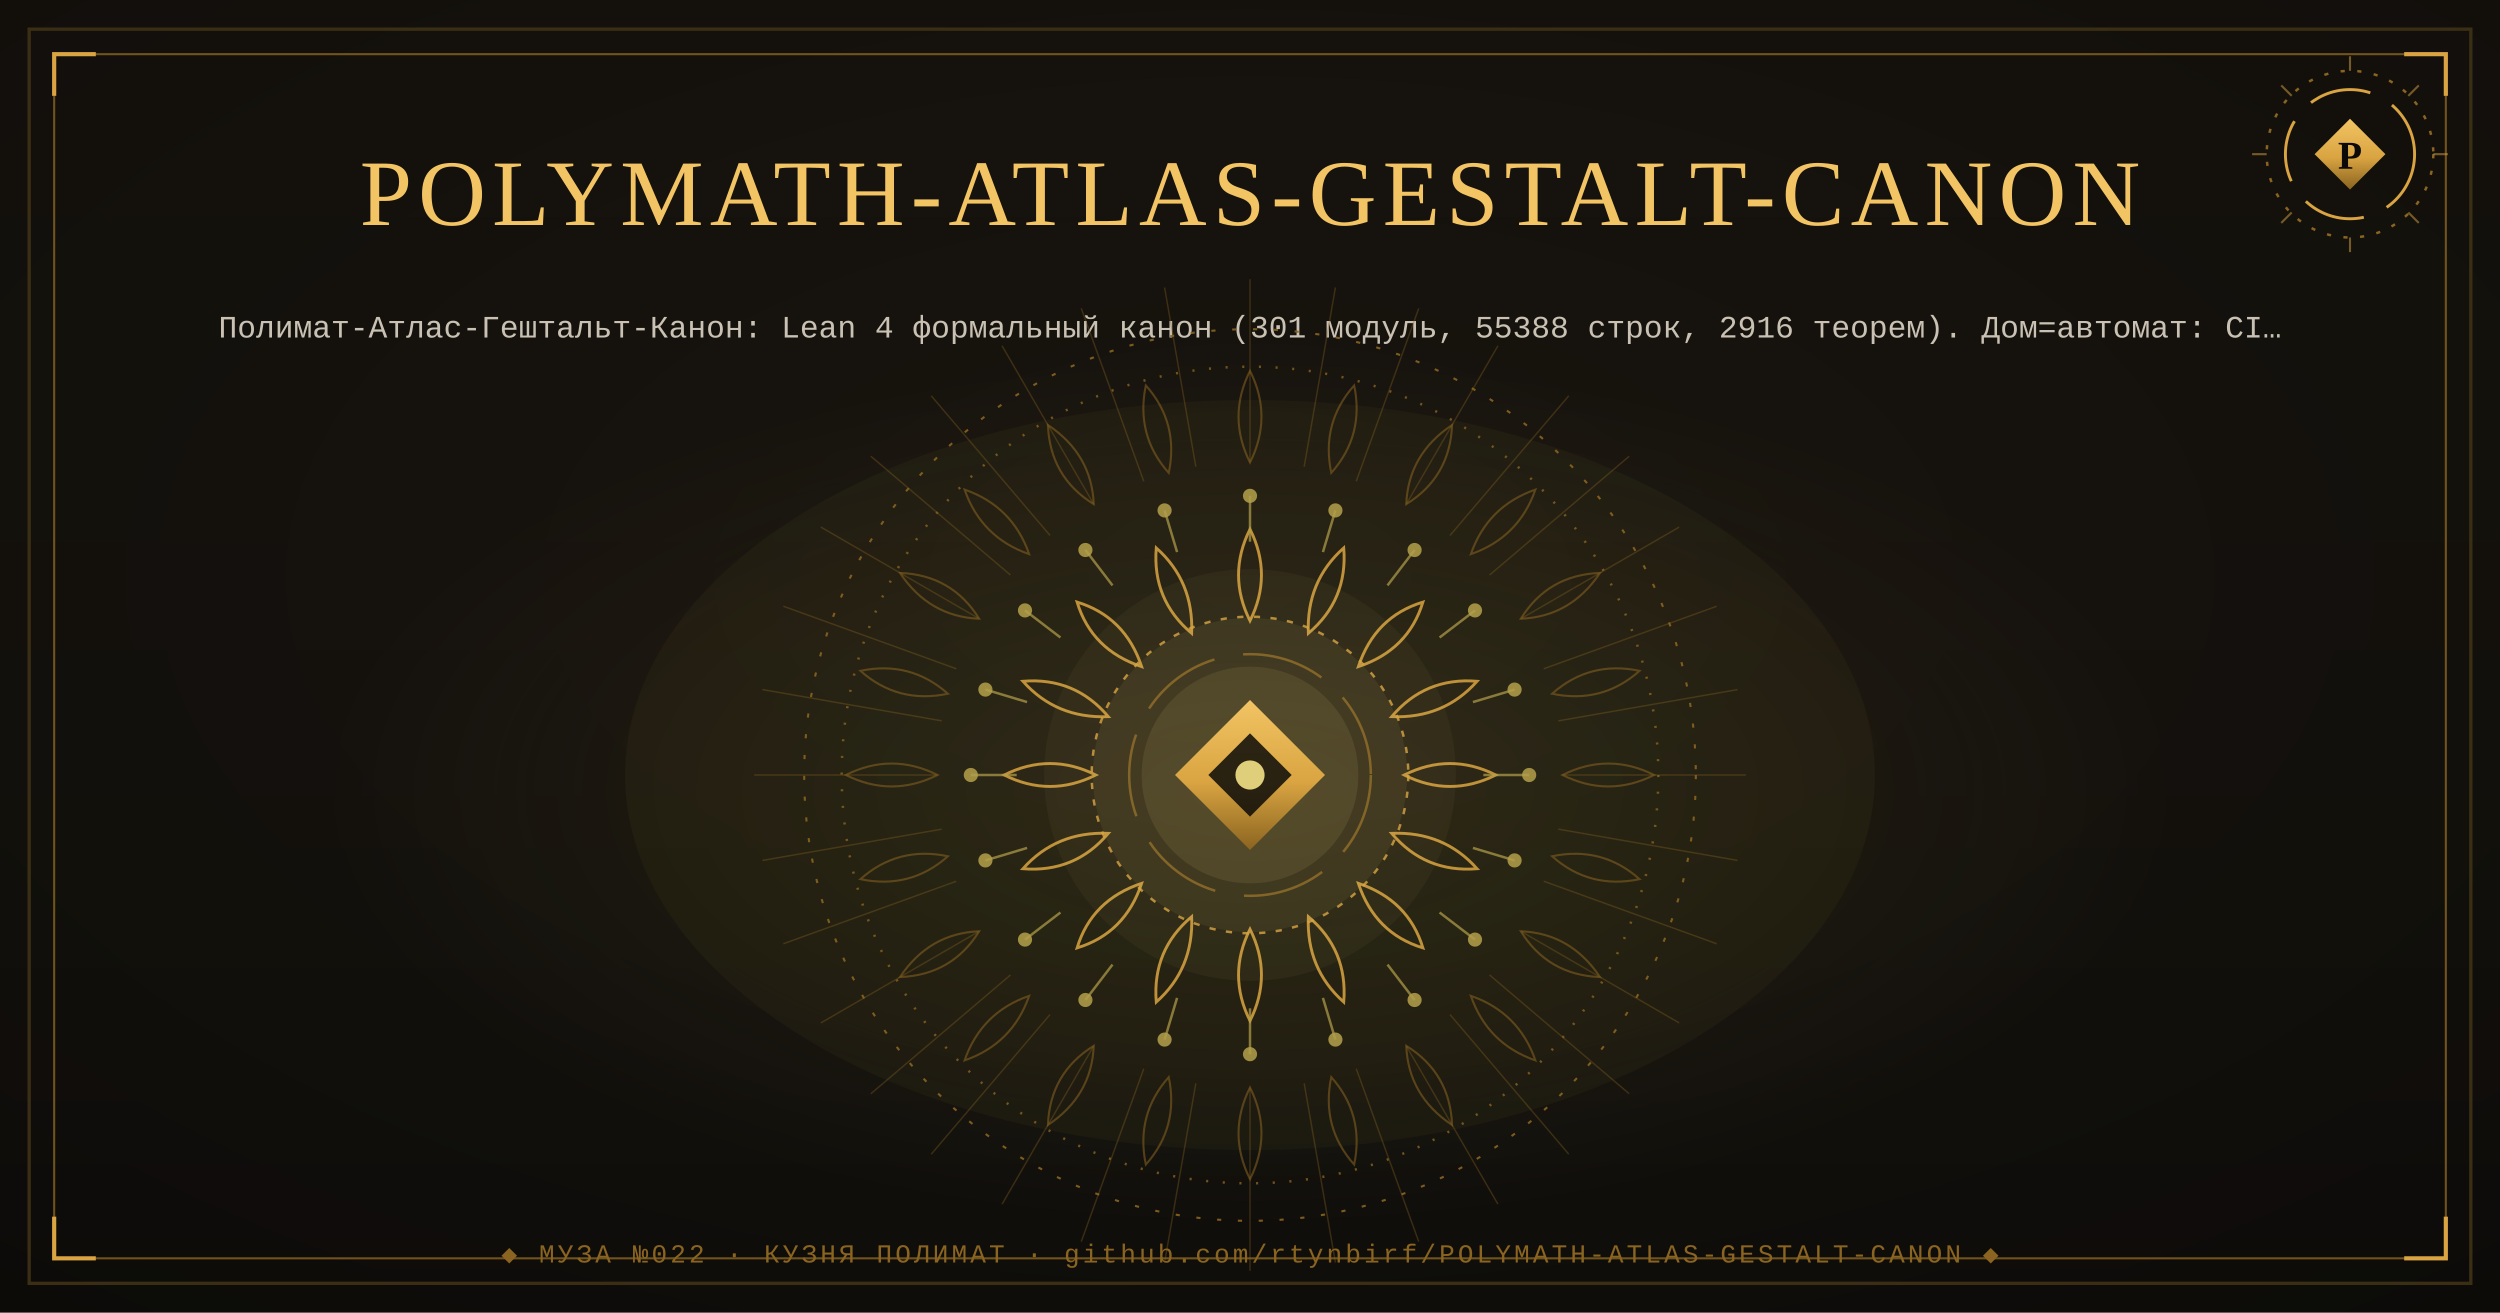
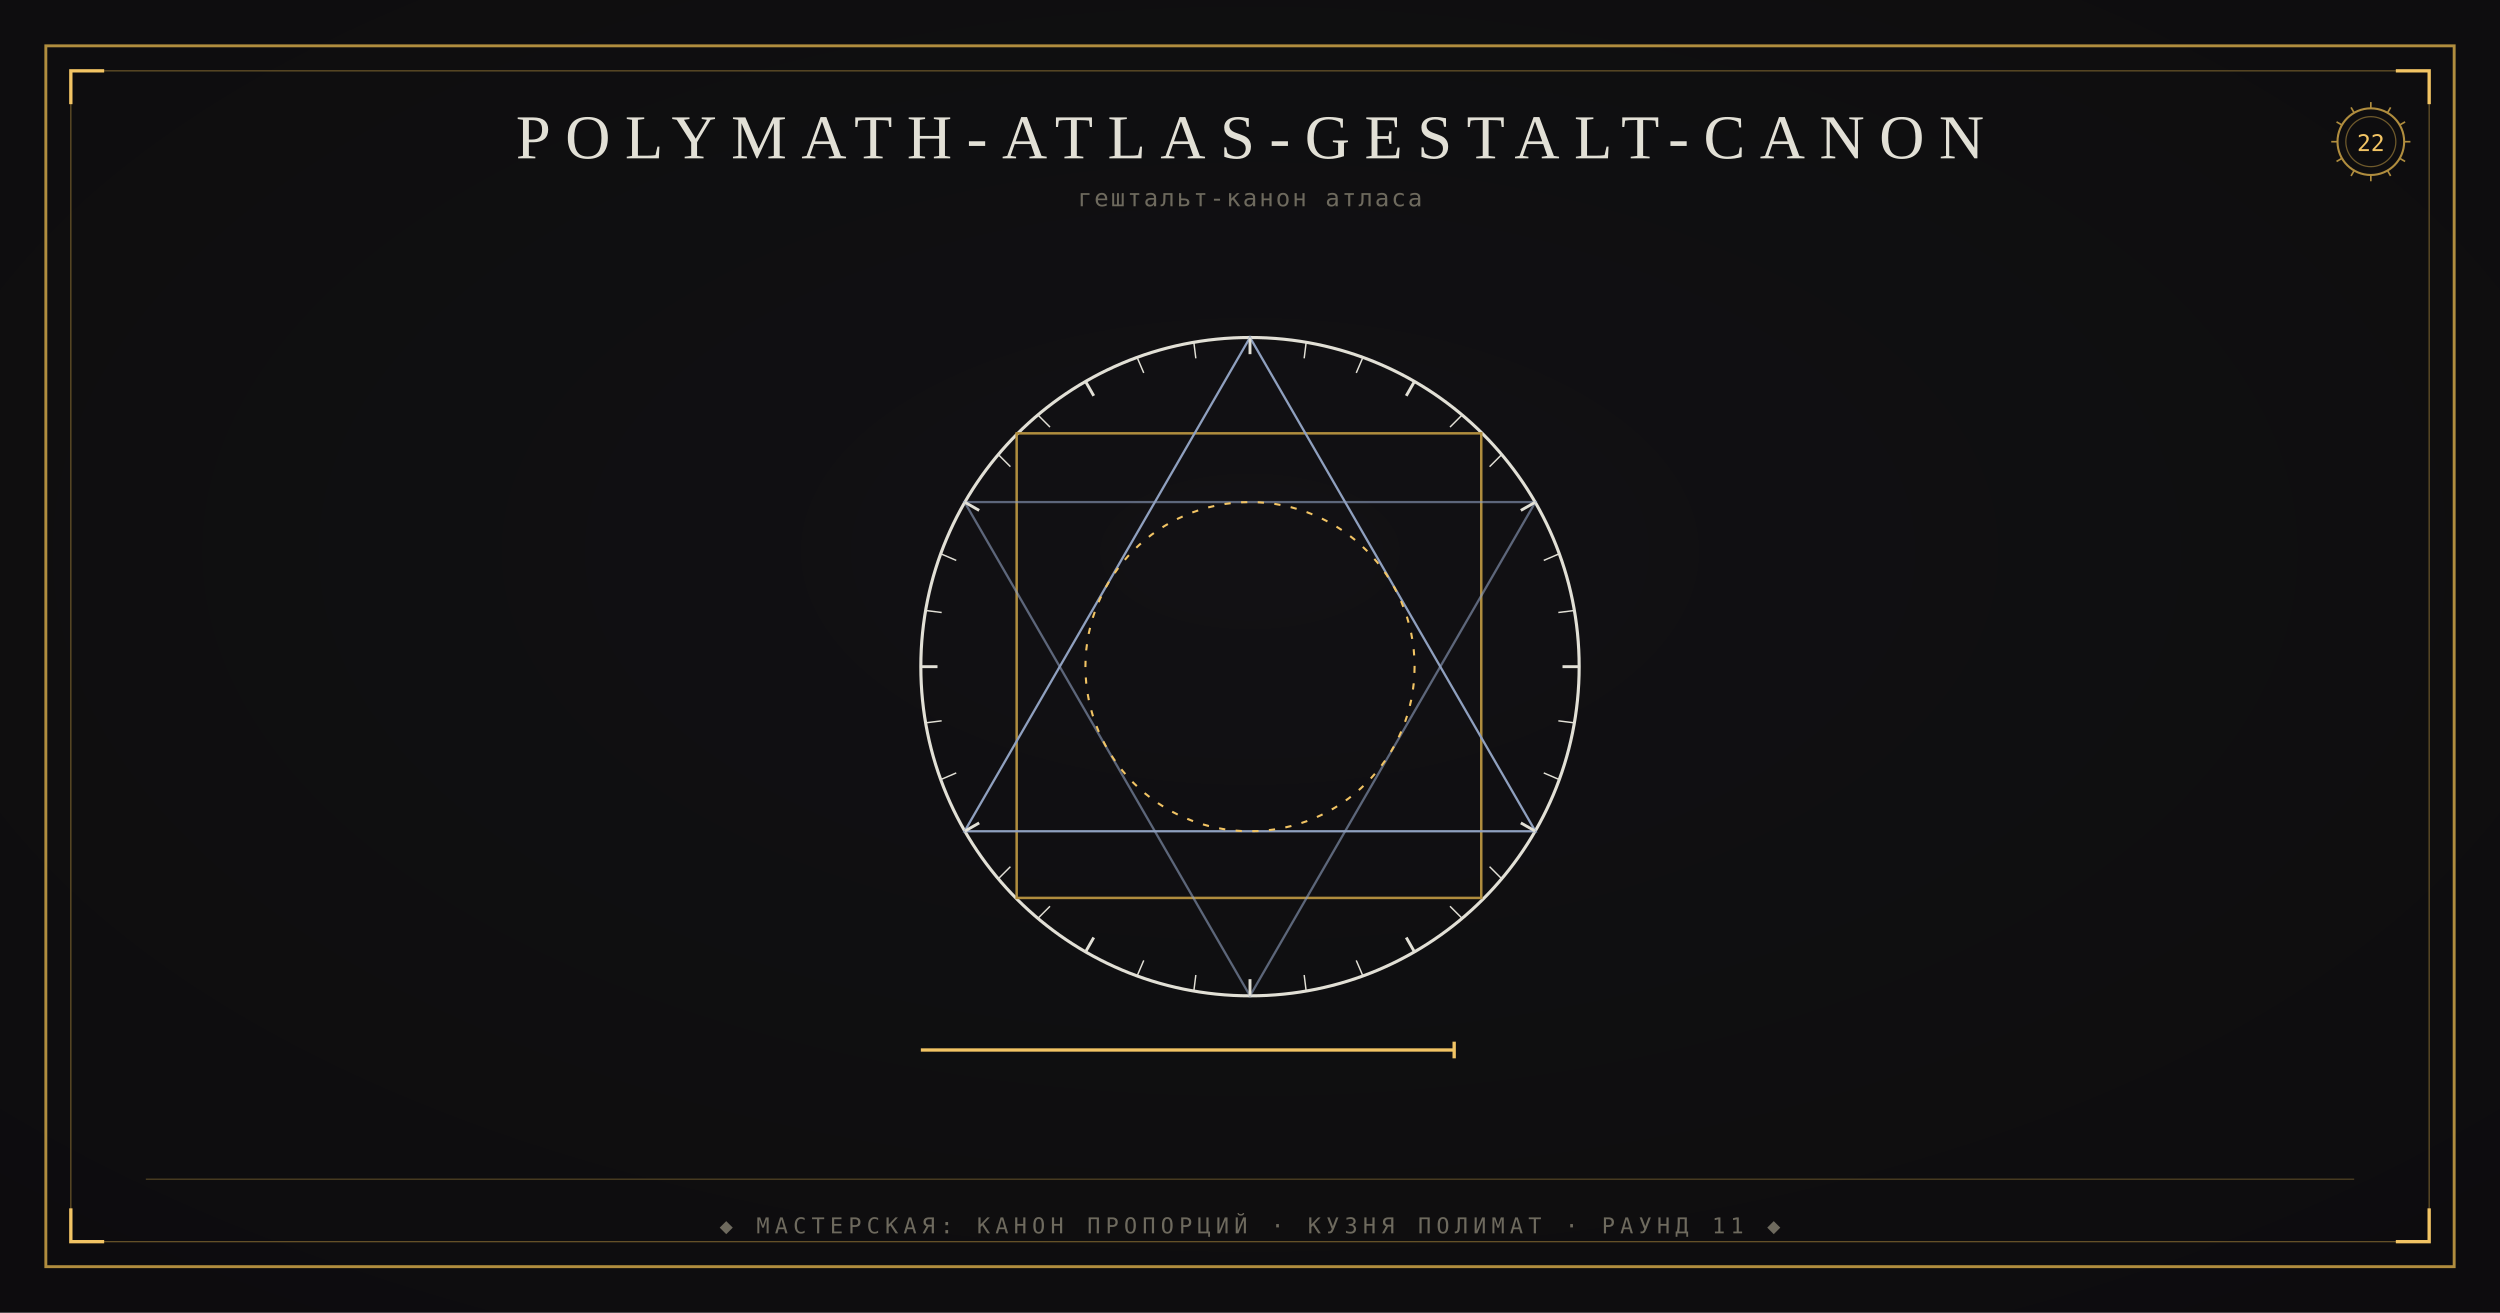
<svg xmlns="http://www.w3.org/2000/svg" viewBox="0 0 1200 630" width="1200" height="630">
-   <defs>
-     <linearGradient id="bg" x1="0" y1="0" x2="0" y2="1">
-       <stop offset="0" stop-color="#17120C" />
-       <stop offset="0.55" stop-color="#12100C" />
-       <stop offset="1" stop-color="#0B0A08" />
-     </linearGradient>
-     <linearGradient id="gGold" x1="0" y1="0" x2="0" y2="1">
-       <stop offset="0" stop-color="#F2C464" />
-       <stop offset="0.55" stop-color="#D9A441" />
-       <stop offset="1" stop-color="#8A6420" />
-     </linearGradient>
-     <linearGradient id="gGoldX" x1="0" y1="0" x2="1" y2="0">
-       <stop offset="0" stop-color="#8A6420" stop-opacity="0" />
-       <stop offset="0.5" stop-color="#F2C464" />
-       <stop offset="1" stop-color="#8A6420" stop-opacity="0" />
-     </linearGradient>
-     <radialGradient id="gVig" cx="0.5" cy="0.44" r="0.85">
-       <stop offset="0" stop-color="#1C1610" />
-       <stop offset="0.6" stop-color="#12100C" />
-       <stop offset="1" stop-color="#0B0A08" />
-     </radialGradient>
-     <radialGradient id="gMood" cx="0.5" cy="0.5" r="0.5">
-       <stop offset="0" stop-color="#B4A04A" stop-opacity="0.13" />
-       <stop offset="1" stop-color="#B4A04A" stop-opacity="0" />
-     </radialGradient>
-   </defs>
-   <rect width="1200" height="630" fill="url(#bg)" />
-   <rect width="1200" height="630" fill="url(#gVig)" opacity="0.6" />
-   <rect x="150" y="170" width="900" height="420" fill="url(#gMood)" />
-   <rect x="14" y="14" width="1172" height="602" fill="none" stroke="#3A2E14" stroke-width="1.6" />
-   <rect x="26" y="26" width="1148" height="578" fill="none" stroke="#8A6420" stroke-width="1" opacity="0.8" />
-   <path d="M 26 46 V 26 H 46" stroke="#D9A441" stroke-width="2" fill="none" />
-   <path d="M 1154 26 H 1174 V 46" stroke="#D9A441" stroke-width="2" fill="none" />
-   <path d="M 1174 584 V 604 H 1154" stroke="#D9A441" stroke-width="2" fill="none" />
-   <path d="M 46 604 H 26 V 584" stroke="#D9A441" stroke-width="2" fill="none" />
-   <text x="600" y="108" text-anchor="middle" font-family="Georgia, 'Times New Roman', serif" font-size="45" fill="#F2C464" letter-spacing="3">POLYMATH-ATLAS-GESTALT-CANON</text>
-   <line x1="240" y1="132" x2="960" y2="132" stroke="url(#gGoldX)" stroke-width="2" />
-   <text x="600" y="162" text-anchor="middle" font-family="'Courier New', monospace" font-size="15" fill="#C9C2B4">Полимат-Атлас-Гештальт-Канон: Lean 4 формальный канон (301 модуль, 55388 строк, 2916 теорем). Дом=автомат: CI…</text>
-   <ellipse cx="600" cy="372" rx="300" ry="180" fill="#B4A04A" opacity="0.05" />
-   <line x1="750" y1="372" x2="838" y2="372" stroke="#8A6420" stroke-width="0.7" opacity="0.35" />
-   <line x1="748" y1="398" x2="834" y2="413" stroke="#8A6420" stroke-width="0.7" opacity="0.35" />
-   <line x1="741" y1="423" x2="824" y2="453" stroke="#8A6420" stroke-width="0.7" opacity="0.35" />
-   <line x1="730" y1="447" x2="806" y2="491" stroke="#8A6420" stroke-width="0.7" opacity="0.35" />
-   <line x1="715" y1="468" x2="782" y2="525" stroke="#8A6420" stroke-width="0.7" opacity="0.35" />
-   <line x1="696" y1="487" x2="753" y2="554" stroke="#8A6420" stroke-width="0.7" opacity="0.35" />
-   <line x1="675" y1="502" x2="719" y2="578" stroke="#8A6420" stroke-width="0.7" opacity="0.35" />
-   <line x1="651" y1="513" x2="681" y2="596" stroke="#8A6420" stroke-width="0.7" opacity="0.35" />
-   <line x1="626" y1="520" x2="641" y2="606" stroke="#8A6420" stroke-width="0.7" opacity="0.35" />
-   <line x1="600" y1="522" x2="600" y2="610" stroke="#8A6420" stroke-width="0.7" opacity="0.35" />
-   <line x1="574" y1="520" x2="559" y2="606" stroke="#8A6420" stroke-width="0.7" opacity="0.35" />
-   <line x1="549" y1="513" x2="519" y2="596" stroke="#8A6420" stroke-width="0.7" opacity="0.35" />
-   <line x1="525" y1="502" x2="481" y2="578" stroke="#8A6420" stroke-width="0.7" opacity="0.35" />
-   <line x1="504" y1="487" x2="447" y2="554" stroke="#8A6420" stroke-width="0.7" opacity="0.35" />
-   <line x1="485" y1="468" x2="418" y2="525" stroke="#8A6420" stroke-width="0.7" opacity="0.35" />
-   <line x1="470" y1="447" x2="394" y2="491" stroke="#8A6420" stroke-width="0.7" opacity="0.35" />
-   <line x1="459" y1="423" x2="376" y2="453" stroke="#8A6420" stroke-width="0.7" opacity="0.35" />
-   <line x1="452" y1="398" x2="366" y2="413" stroke="#8A6420" stroke-width="0.7" opacity="0.35" />
-   <line x1="450" y1="372" x2="362" y2="372" stroke="#8A6420" stroke-width="0.7" opacity="0.35" />
-   <line x1="452" y1="346" x2="366" y2="331" stroke="#8A6420" stroke-width="0.7" opacity="0.35" />
-   <line x1="459" y1="321" x2="376" y2="291" stroke="#8A6420" stroke-width="0.7" opacity="0.35" />
-   <line x1="470" y1="297" x2="394" y2="253" stroke="#8A6420" stroke-width="0.7" opacity="0.35" />
-   <line x1="485" y1="276" x2="418" y2="219" stroke="#8A6420" stroke-width="0.7" opacity="0.35" />
-   <line x1="504" y1="257" x2="447" y2="190" stroke="#8A6420" stroke-width="0.7" opacity="0.35" />
-   <line x1="525" y1="242" x2="481" y2="166" stroke="#8A6420" stroke-width="0.7" opacity="0.35" />
-   <line x1="549" y1="231" x2="519" y2="148" stroke="#8A6420" stroke-width="0.7" opacity="0.35" />
-   <line x1="574" y1="224" x2="559" y2="138" stroke="#8A6420" stroke-width="0.7" opacity="0.35" />
-   <line x1="600" y1="222" x2="600" y2="134" stroke="#8A6420" stroke-width="0.7" opacity="0.35" />
-   <line x1="626" y1="224" x2="641" y2="138" stroke="#8A6420" stroke-width="0.7" opacity="0.35" />
-   <line x1="651" y1="231" x2="681" y2="148" stroke="#8A6420" stroke-width="0.7" opacity="0.35" />
-   <line x1="675" y1="242" x2="719" y2="166" stroke="#8A6420" stroke-width="0.7" opacity="0.35" />
-   <line x1="696" y1="257" x2="753" y2="190" stroke="#8A6420" stroke-width="0.7" opacity="0.35" />
-   <line x1="715" y1="276" x2="782" y2="219" stroke="#8A6420" stroke-width="0.7" opacity="0.35" />
-   <line x1="730" y1="297" x2="806" y2="253" stroke="#8A6420" stroke-width="0.7" opacity="0.35" />
-   <line x1="741" y1="321" x2="824" y2="291" stroke="#8A6420" stroke-width="0.7" opacity="0.35" />
-   <line x1="748" y1="346" x2="834" y2="331" stroke="#8A6420" stroke-width="0.7" opacity="0.35" />
-   <g opacity="0.9">
-     <circle cx="600" cy="372" r="214" fill="none" stroke="#8A6420" stroke-width="1" stroke-dasharray="2 8" />
-     <animateTransform attributeName="transform" type="rotate" from="0 600 372" to="360 600 372" dur="120s" repeatCount="indefinite" />
+   <rect width="1200" height="630" fill="#0B0A0C" />
+   <radialGradient id="vig22" cx="0.5" cy="0.42" r="0.95">
+     <stop offset="0" stop-color="#131215" />
+     <stop offset="1" stop-color="#0B0A0C" />
+   </radialGradient>
+   <rect width="1200" height="630" fill="url(#vig22)" opacity="0.9" />
+   <rect x="22" y="22" width="1156" height="586" fill="none" stroke="#B08D3E" stroke-width="1.4" />
+   <rect x="34" y="34" width="1132" height="562" fill="none" stroke="#B08D3E" stroke-width="0.6" opacity="0.55" />
+   <path d="M 34 50 L 34 34 L 50 34" fill="none" stroke="#F2C464" stroke-width="1.6" />
+   <path d="M 1166 50 L 1166 34 L 1150 34" fill="none" stroke="#F2C464" stroke-width="1.6" />
+   <path d="M 34 580 L 34 596 L 50 596" fill="none" stroke="#F2C464" stroke-width="1.6" />
+   <path d="M 1166 580 L 1166 596 L 1150 596" fill="none" stroke="#F2C464" stroke-width="1.6" />
+   <text x="600.0" y="76" text-anchor="middle" font-family="Georgia, 'Times New Roman', serif" font-size="30" fill="#E2E0D6" letter-spacing="7">POLYMATH-ATLAS-GESTALT-CANON</text>
+   <text x="600.0" y="99" text-anchor="middle" font-family="'Cascadia Mono', ui-monospace, Consolas, monospace" font-size="11.5" fill="#6E6A5E" letter-spacing="1">гештальт-канон атласа</text>
+   <g transform="translate(1138,68)">
+     <circle r="16" fill="none" stroke="#B08D3E" stroke-width="1" />
+     <circle r="12" fill="none" stroke="#B08D3E" stroke-width="0.6" opacity="0.6" />
+     <text y="4.5" text-anchor="middle" font-family="'Cascadia Mono', ui-monospace, Consolas, monospace" font-size="11" fill="#F2C464">22</text>
+     <g stroke="#B08D3E" stroke-width="0.8">
+       <line x1="0" y1="-19" x2="0" y2="-16" transform="rotate(0)" />
+       <line x1="0" y1="-19" x2="0" y2="-16" transform="rotate(30)" />
+       <line x1="0" y1="-19" x2="0" y2="-16" transform="rotate(60)" />
+       <line x1="0" y1="-19" x2="0" y2="-16" transform="rotate(90)" />
+       <line x1="0" y1="-19" x2="0" y2="-16" transform="rotate(120)" />
+       <line x1="0" y1="-19" x2="0" y2="-16" transform="rotate(150)" />
+       <line x1="0" y1="-19" x2="0" y2="-16" transform="rotate(180)" />
+       <line x1="0" y1="-19" x2="0" y2="-16" transform="rotate(210)" />
+       <line x1="0" y1="-19" x2="0" y2="-16" transform="rotate(240)" />
+       <line x1="0" y1="-19" x2="0" y2="-16" transform="rotate(270)" />
+       <line x1="0" y1="-19" x2="0" y2="-16" transform="rotate(300)" />
+       <line x1="0" y1="-19" x2="0" y2="-16" transform="rotate(330)" />
+     </g>
  </g>
-   <g>
-     <path d="M 674 372 Q 696 383 718 372 Q 696 361 674 372 Z" fill="none" stroke="#D9A441" stroke-width="1.4" opacity="0.85" />
-     <path d="M 668 400 Q 684 419 709 417 Q 693 399 668 400 Z" fill="none" stroke="#D9A441" stroke-width="1.4" opacity="0.85" />
-     <path d="M 652 424 Q 660 448 683 455 Q 676 432 652 424 Z" fill="none" stroke="#D9A441" stroke-width="1.4" opacity="0.85" />
-     <path d="M 628 440 Q 627 465 645 481 Q 647 456 628 440 Z" fill="none" stroke="#D9A441" stroke-width="1.4" opacity="0.85" />
-     <path d="M 600 446 Q 589 468 600 490 Q 611 468 600 446 Z" fill="none" stroke="#D9A441" stroke-width="1.4" opacity="0.85" />
-     <path d="M 572 440 Q 553 456 555 481 Q 573 465 572 440 Z" fill="none" stroke="#D9A441" stroke-width="1.4" opacity="0.85" />
-     <path d="M 548 424 Q 524 432 517 455 Q 540 448 548 424 Z" fill="none" stroke="#D9A441" stroke-width="1.4" opacity="0.85" />
-     <path d="M 532 400 Q 507 399 491 417 Q 516 419 532 400 Z" fill="none" stroke="#D9A441" stroke-width="1.4" opacity="0.85" />
-     <path d="M 526 372 Q 504 361 482 372 Q 504 383 526 372 Z" fill="none" stroke="#D9A441" stroke-width="1.4" opacity="0.85" />
-     <path d="M 532 344 Q 516 325 491 327 Q 507 345 532 344 Z" fill="none" stroke="#D9A441" stroke-width="1.4" opacity="0.85" />
-     <path d="M 548 320 Q 540 296 517 289 Q 524 312 548 320 Z" fill="none" stroke="#D9A441" stroke-width="1.4" opacity="0.85" />
-     <path d="M 572 304 Q 573 279 555 263 Q 553 288 572 304 Z" fill="none" stroke="#D9A441" stroke-width="1.4" opacity="0.85" />
-     <path d="M 600 298 Q 611 276 600 254 Q 589 276 600 298 Z" fill="none" stroke="#D9A441" stroke-width="1.4" opacity="0.85" />
-     <path d="M 628 304 Q 647 288 645 263 Q 627 279 628 304 Z" fill="none" stroke="#D9A441" stroke-width="1.4" opacity="0.85" />
-     <path d="M 652 320 Q 676 312 683 289 Q 660 296 652 320 Z" fill="none" stroke="#D9A441" stroke-width="1.4" opacity="0.85" />
-     <path d="M 668 344 Q 693 345 709 327 Q 684 325 668 344 Z" fill="none" stroke="#D9A441" stroke-width="1.4" opacity="0.85" />
+   <line x1="70" y1="566" x2="1130" y2="566" stroke="#B08D3E" stroke-width="0.5" opacity="0.5" />
+   <text x="600.0" y="592" text-anchor="middle" font-family="'Cascadia Mono', ui-monospace, Consolas, monospace" font-size="10.5" fill="#6E6A5E" letter-spacing="2.5">◆ МАСТЕРСКАЯ: КАНОН ПРОПОРЦИЙ · КУЗНЯ ПОЛИМАТ · РАУНД 11 ◆</text>
+   <clipPath id="clip22">
+     <rect x="70" y="118" width="1060" height="404" />
+   </clipPath>
+   <g clip-path="url(#clip22)">
+     <circle cx="600.0" cy="320.0" r="158" fill="none" stroke="#E2E0D6" stroke-width="1.5" />
+     <rect x="488" y="208" width="223" height="223" fill="none" stroke="#B08D3E" stroke-width="1.2" />
+     <polygon points="600.0,162.0 737,399 463,399" fill="none" stroke="#8FA0BF" stroke-width="1.1" />
+     <polygon points="600.0,478.0 737,241 463,241" fill="none" stroke="#8FA0BF" stroke-width="1.1" opacity="0.6" />
+     <circle cx="600.0" cy="320.0" r="79" fill="none" stroke="#F2C464" stroke-width="1" stroke-dasharray="3 5" />
+     <line x1="750" y1="320" x2="758" y2="320" stroke="#E2E0D6" stroke-width="1.4" />
+     <line x1="748" y1="346" x2="756" y2="347" stroke="#E2E0D6" stroke-width="0.7" />
+     <line x1="741" y1="371" x2="748" y2="374" stroke="#E2E0D6" stroke-width="0.7" />
+     <line x1="730" y1="395" x2="737" y2="399" stroke="#E2E0D6" stroke-width="1.4" />
+     <line x1="715" y1="416" x2="721" y2="422" stroke="#E2E0D6" stroke-width="0.7" />
+     <line x1="696" y1="435" x2="702" y2="441" stroke="#E2E0D6" stroke-width="0.7" />
+     <line x1="675" y1="450" x2="679" y2="457" stroke="#E2E0D6" stroke-width="1.4" />
+     <line x1="651" y1="461" x2="654" y2="468" stroke="#E2E0D6" stroke-width="0.7" />
+     <line x1="626" y1="468" x2="627" y2="476" stroke="#E2E0D6" stroke-width="0.7" />
+     <line x1="600" y1="470" x2="600" y2="478" stroke="#E2E0D6" stroke-width="1.4" />
+     <line x1="574" y1="468" x2="573" y2="476" stroke="#E2E0D6" stroke-width="0.7" />
+     <line x1="549" y1="461" x2="546" y2="468" stroke="#E2E0D6" stroke-width="0.7" />
+     <line x1="525" y1="450" x2="521" y2="457" stroke="#E2E0D6" stroke-width="1.4" />
+     <line x1="504" y1="435" x2="498" y2="441" stroke="#E2E0D6" stroke-width="0.7" />
+     <line x1="485" y1="416" x2="479" y2="422" stroke="#E2E0D6" stroke-width="0.7" />
+     <line x1="470" y1="395" x2="463" y2="399" stroke="#E2E0D6" stroke-width="1.4" />
+     <line x1="459" y1="371" x2="452" y2="374" stroke="#E2E0D6" stroke-width="0.7" />
+     <line x1="452" y1="346" x2="444" y2="347" stroke="#E2E0D6" stroke-width="0.7" />
+     <line x1="450" y1="320" x2="442" y2="320" stroke="#E2E0D6" stroke-width="1.4" />
+     <line x1="452" y1="294" x2="444" y2="293" stroke="#E2E0D6" stroke-width="0.7" />
+     <line x1="459" y1="269" x2="452" y2="266" stroke="#E2E0D6" stroke-width="0.7" />
+     <line x1="470" y1="245" x2="463" y2="241" stroke="#E2E0D6" stroke-width="1.4" />
+     <line x1="485" y1="224" x2="479" y2="218" stroke="#E2E0D6" stroke-width="0.7" />
+     <line x1="504" y1="205" x2="498" y2="199" stroke="#E2E0D6" stroke-width="0.7" />
+     <line x1="525" y1="190" x2="521" y2="183" stroke="#E2E0D6" stroke-width="1.4" />
+     <line x1="549" y1="179" x2="546" y2="172" stroke="#E2E0D6" stroke-width="0.7" />
+     <line x1="574" y1="172" x2="573" y2="164" stroke="#E2E0D6" stroke-width="0.7" />
+     <line x1="600" y1="170" x2="600" y2="162" stroke="#E2E0D6" stroke-width="1.4" />
+     <line x1="626" y1="172" x2="627" y2="164" stroke="#E2E0D6" stroke-width="0.7" />
+     <line x1="651" y1="179" x2="654" y2="172" stroke="#E2E0D6" stroke-width="0.7" />
+     <line x1="675" y1="190" x2="679" y2="183" stroke="#E2E0D6" stroke-width="1.4" />
+     <line x1="696" y1="205" x2="702" y2="199" stroke="#E2E0D6" stroke-width="0.7" />
+     <line x1="715" y1="224" x2="721" y2="218" stroke="#E2E0D6" stroke-width="0.7" />
+     <line x1="730" y1="245" x2="737" y2="241" stroke="#E2E0D6" stroke-width="1.4" />
+     <line x1="741" y1="269" x2="748" y2="266" stroke="#E2E0D6" stroke-width="0.7" />
+     <line x1="748" y1="294" x2="756" y2="293" stroke="#E2E0D6" stroke-width="0.7" />
+     <line x1="442.0" y1="504" x2="698" y2="504" stroke="#F2C464" stroke-width="1.6" />
+     <line x1="698" y1="500" x2="698" y2="508" stroke="#F2C464" stroke-width="1.6" />
  </g>
-   <g>
-     <path d="M 712 372 L 734 372" stroke="#B4A04A" stroke-width="1.2" opacity="0.7" />
-     <circle cx="734" cy="372" r="3.4" fill="#B4A04A" opacity="0.85" />
-     <path d="M 707 407 L 727 413" stroke="#B4A04A" stroke-width="1.2" opacity="0.7" />
-     <circle cx="727" cy="413" r="3.4" fill="#B4A04A" opacity="0.85" />
-     <path d="M 691 438 L 708 451" stroke="#B4A04A" stroke-width="1.2" opacity="0.7" />
-     <circle cx="708" cy="451" r="3.4" fill="#B4A04A" opacity="0.85" />
-     <path d="M 666 463 L 679 480" stroke="#B4A04A" stroke-width="1.2" opacity="0.7" />
-     <circle cx="679" cy="480" r="3.4" fill="#B4A04A" opacity="0.85" />
-     <path d="M 635 479 L 641 499" stroke="#B4A04A" stroke-width="1.2" opacity="0.7" />
-     <circle cx="641" cy="499" r="3.4" fill="#B4A04A" opacity="0.85" />
-     <path d="M 600 484 L 600 506" stroke="#B4A04A" stroke-width="1.2" opacity="0.7" />
-     <circle cx="600" cy="506" r="3.4" fill="#B4A04A" opacity="0.85" />
-     <path d="M 565 479 L 559 499" stroke="#B4A04A" stroke-width="1.2" opacity="0.7" />
-     <circle cx="559" cy="499" r="3.4" fill="#B4A04A" opacity="0.85" />
-     <path d="M 534 463 L 521 480" stroke="#B4A04A" stroke-width="1.2" opacity="0.7" />
-     <circle cx="521" cy="480" r="3.4" fill="#B4A04A" opacity="0.85" />
-     <path d="M 509 438 L 492 451" stroke="#B4A04A" stroke-width="1.2" opacity="0.7" />
-     <circle cx="492" cy="451" r="3.4" fill="#B4A04A" opacity="0.85" />
-     <path d="M 493 407 L 473 413" stroke="#B4A04A" stroke-width="1.2" opacity="0.7" />
-     <circle cx="473" cy="413" r="3.4" fill="#B4A04A" opacity="0.85" />
-     <path d="M 488 372 L 466 372" stroke="#B4A04A" stroke-width="1.2" opacity="0.7" />
-     <circle cx="466" cy="372" r="3.4" fill="#B4A04A" opacity="0.85" />
-     <path d="M 493 337 L 473 331" stroke="#B4A04A" stroke-width="1.2" opacity="0.7" />
-     <circle cx="473" cy="331" r="3.4" fill="#B4A04A" opacity="0.85" />
-     <path d="M 509 306 L 492 293" stroke="#B4A04A" stroke-width="1.2" opacity="0.7" />
-     <circle cx="492" cy="293" r="3.4" fill="#B4A04A" opacity="0.85" />
-     <path d="M 534 281 L 521 264" stroke="#B4A04A" stroke-width="1.2" opacity="0.7" />
-     <circle cx="521" cy="264" r="3.4" fill="#B4A04A" opacity="0.85" />
-     <path d="M 565 265 L 559 245" stroke="#B4A04A" stroke-width="1.2" opacity="0.7" />
-     <circle cx="559" cy="245" r="3.4" fill="#B4A04A" opacity="0.85" />
-     <path d="M 600 260 L 600 238" stroke="#B4A04A" stroke-width="1.2" opacity="0.7" />
-     <circle cx="600" cy="238" r="3.4" fill="#B4A04A" opacity="0.85" />
-     <path d="M 635 265 L 641 245" stroke="#B4A04A" stroke-width="1.2" opacity="0.7" />
-     <circle cx="641" cy="245" r="3.4" fill="#B4A04A" opacity="0.85" />
-     <path d="M 666 281 L 679 264" stroke="#B4A04A" stroke-width="1.2" opacity="0.7" />
-     <circle cx="679" cy="264" r="3.4" fill="#B4A04A" opacity="0.85" />
-     <path d="M 691 306 L 708 293" stroke="#B4A04A" stroke-width="1.2" opacity="0.7" />
-     <circle cx="708" cy="293" r="3.4" fill="#B4A04A" opacity="0.85" />
-     <path d="M 707 337 L 727 331" stroke="#B4A04A" stroke-width="1.2" opacity="0.7" />
-     <circle cx="727" cy="331" r="3.4" fill="#B4A04A" opacity="0.85" />
-   </g>
-   <g>
-     <path d="M 750 372 Q 772 383 794 372 Q 772 361 750 372 Z" fill="none" stroke="#8A6420" stroke-width="1" opacity="0.55" />
-     <path d="M 745 411 Q 763 427 787 422 Q 769 406 745 411 Z" fill="none" stroke="#8A6420" stroke-width="1" opacity="0.55" />
-     <path d="M 730 447 Q 743 468 768 469 Q 754 448 730 447 Z" fill="none" stroke="#8A6420" stroke-width="1" opacity="0.55" />
-     <path d="M 706 478 Q 714 501 737 509 Q 729 486 706 478 Z" fill="none" stroke="#8A6420" stroke-width="1" opacity="0.55" />
-     <path d="M 675 502 Q 676 526 697 540 Q 696 515 675 502 Z" fill="none" stroke="#8A6420" stroke-width="1" opacity="0.55" />
-     <path d="M 639 517 Q 634 541 650 559 Q 655 535 639 517 Z" fill="none" stroke="#8A6420" stroke-width="1" opacity="0.55" />
-     <path d="M 600 522 Q 589 544 600 566 Q 611 544 600 522 Z" fill="none" stroke="#8A6420" stroke-width="1" opacity="0.55" />
-     <path d="M 561 517 Q 545 535 550 559 Q 566 541 561 517 Z" fill="none" stroke="#8A6420" stroke-width="1" opacity="0.55" />
-     <path d="M 525 502 Q 504 515 503 540 Q 524 526 525 502 Z" fill="none" stroke="#8A6420" stroke-width="1" opacity="0.55" />
-     <path d="M 494 478 Q 471 486 463 509 Q 486 501 494 478 Z" fill="none" stroke="#8A6420" stroke-width="1" opacity="0.55" />
-     <path d="M 470 447 Q 446 448 432 469 Q 457 468 470 447 Z" fill="none" stroke="#8A6420" stroke-width="1" opacity="0.55" />
-     <path d="M 455 411 Q 431 406 413 422 Q 437 427 455 411 Z" fill="none" stroke="#8A6420" stroke-width="1" opacity="0.55" />
-     <path d="M 450 372 Q 428 361 406 372 Q 428 383 450 372 Z" fill="none" stroke="#8A6420" stroke-width="1" opacity="0.55" />
-     <path d="M 455 333 Q 437 317 413 322 Q 431 338 455 333 Z" fill="none" stroke="#8A6420" stroke-width="1" opacity="0.55" />
-     <path d="M 470 297 Q 457 276 432 275 Q 446 296 470 297 Z" fill="none" stroke="#8A6420" stroke-width="1" opacity="0.55" />
-     <path d="M 494 266 Q 486 243 463 235 Q 471 258 494 266 Z" fill="none" stroke="#8A6420" stroke-width="1" opacity="0.55" />
-     <path d="M 525 242 Q 524 218 503 204 Q 504 229 525 242 Z" fill="none" stroke="#8A6420" stroke-width="1" opacity="0.55" />
-     <path d="M 561 227 Q 566 203 550 185 Q 545 209 561 227 Z" fill="none" stroke="#8A6420" stroke-width="1" opacity="0.55" />
-     <path d="M 600 222 Q 611 200 600 178 Q 589 200 600 222 Z" fill="none" stroke="#8A6420" stroke-width="1" opacity="0.55" />
-     <path d="M 639 227 Q 655 209 650 185 Q 634 203 639 227 Z" fill="none" stroke="#8A6420" stroke-width="1" opacity="0.55" />
-     <path d="M 675 242 Q 696 229 697 204 Q 676 218 675 242 Z" fill="none" stroke="#8A6420" stroke-width="1" opacity="0.55" />
-     <path d="M 706 266 Q 729 258 737 235 Q 714 243 706 266 Z" fill="none" stroke="#8A6420" stroke-width="1" opacity="0.55" />
-     <path d="M 730 297 Q 754 296 768 275 Q 743 276 730 297 Z" fill="none" stroke="#8A6420" stroke-width="1" opacity="0.55" />
-     <path d="M 745 333 Q 769 338 787 322 Q 763 317 745 333 Z" fill="none" stroke="#8A6420" stroke-width="1" opacity="0.55" />
-   </g>
-   <circle cx="600" cy="372" r="58" fill="none" stroke="#8A6420" stroke-width="1.2" stroke-dasharray="40 14" opacity="0.8" />
-   <circle cx="600" cy="372" r="76" fill="none" stroke="#D9A441" stroke-width="1.2" stroke-dasharray="3 5" opacity="0.8" />
-   <circle cx="600" cy="372" r="196" fill="none" stroke="#8A6420" stroke-width="1.2" stroke-dasharray="1 7" opacity="0.8" />
-   <circle cx="600.0" cy="372.0" r="98.8" fill="#E0CF7A" opacity="0.045" />
-   <circle cx="600.0" cy="372.0" r="75.4" fill="#E0CF7A" opacity="0.075" />
-   <circle cx="600.0" cy="372.0" r="52.0" fill="#E0CF7A" opacity="0.105" />
-   <path d="M 600 336 L 636 372 L 600 408 L 564 372 Z" fill="url(#gGold)" />
-   <path d="M 600 352 L 620 372 L 600 392 L 580 372 Z" fill="#0B0A08" opacity="0.85" />
-   <circle cx="600" cy="372" r="7" fill="#E0CF7A" />
-   <circle cx="1128" cy="74" r="40" fill="none" stroke="#8A6420" stroke-width="1.2" stroke-dasharray="2 6" />
-   <circle cx="1128" cy="74" r="31" fill="none" stroke="#D9A441" stroke-width="1.4" stroke-dasharray="30 12" />
-   <line x1="1128" y1="34" x2="1128" y2="27" stroke="#D9A441" stroke-width="1" opacity="0.5" />
-   <line x1="1156" y1="46" x2="1161" y2="41" stroke="#D9A441" stroke-width="1" opacity="0.5" />
-   <line x1="1168" y1="74" x2="1175" y2="74" stroke="#D9A441" stroke-width="1" opacity="0.5" />
-   <line x1="1156" y1="102" x2="1161" y2="107" stroke="#D9A441" stroke-width="1" opacity="0.5" />
-   <line x1="1128" y1="114" x2="1128" y2="121" stroke="#D9A441" stroke-width="1" opacity="0.5" />
-   <line x1="1100" y1="102" x2="1095" y2="107" stroke="#D9A441" stroke-width="1" opacity="0.5" />
-   <line x1="1088" y1="74" x2="1081" y2="74" stroke="#D9A441" stroke-width="1" opacity="0.5" />
-   <line x1="1100" y1="46" x2="1095" y2="41" stroke="#D9A441" stroke-width="1" opacity="0.5" />
-   <path d="M 1128 57 L 1145 74 L 1128 91 L 1111 74 Z" fill="url(#gGold)" />
-   <text x="1128" y="81" text-anchor="middle" font-family="Georgia, 'Times New Roman', serif" font-size="19" fill="#0B0A08" font-weight="bold">P</text>
-   <text x="600" y="606" text-anchor="middle" font-family="'Courier New', monospace" font-size="12.5" fill="#8A6420" letter-spacing="1.5">◆ МУЗА №022 · КУЗНЯ ПОЛИМАТ · github.com/rtynbirf/POLYMATH-ATLAS-GESTALT-CANON ◆</text>
</svg>
